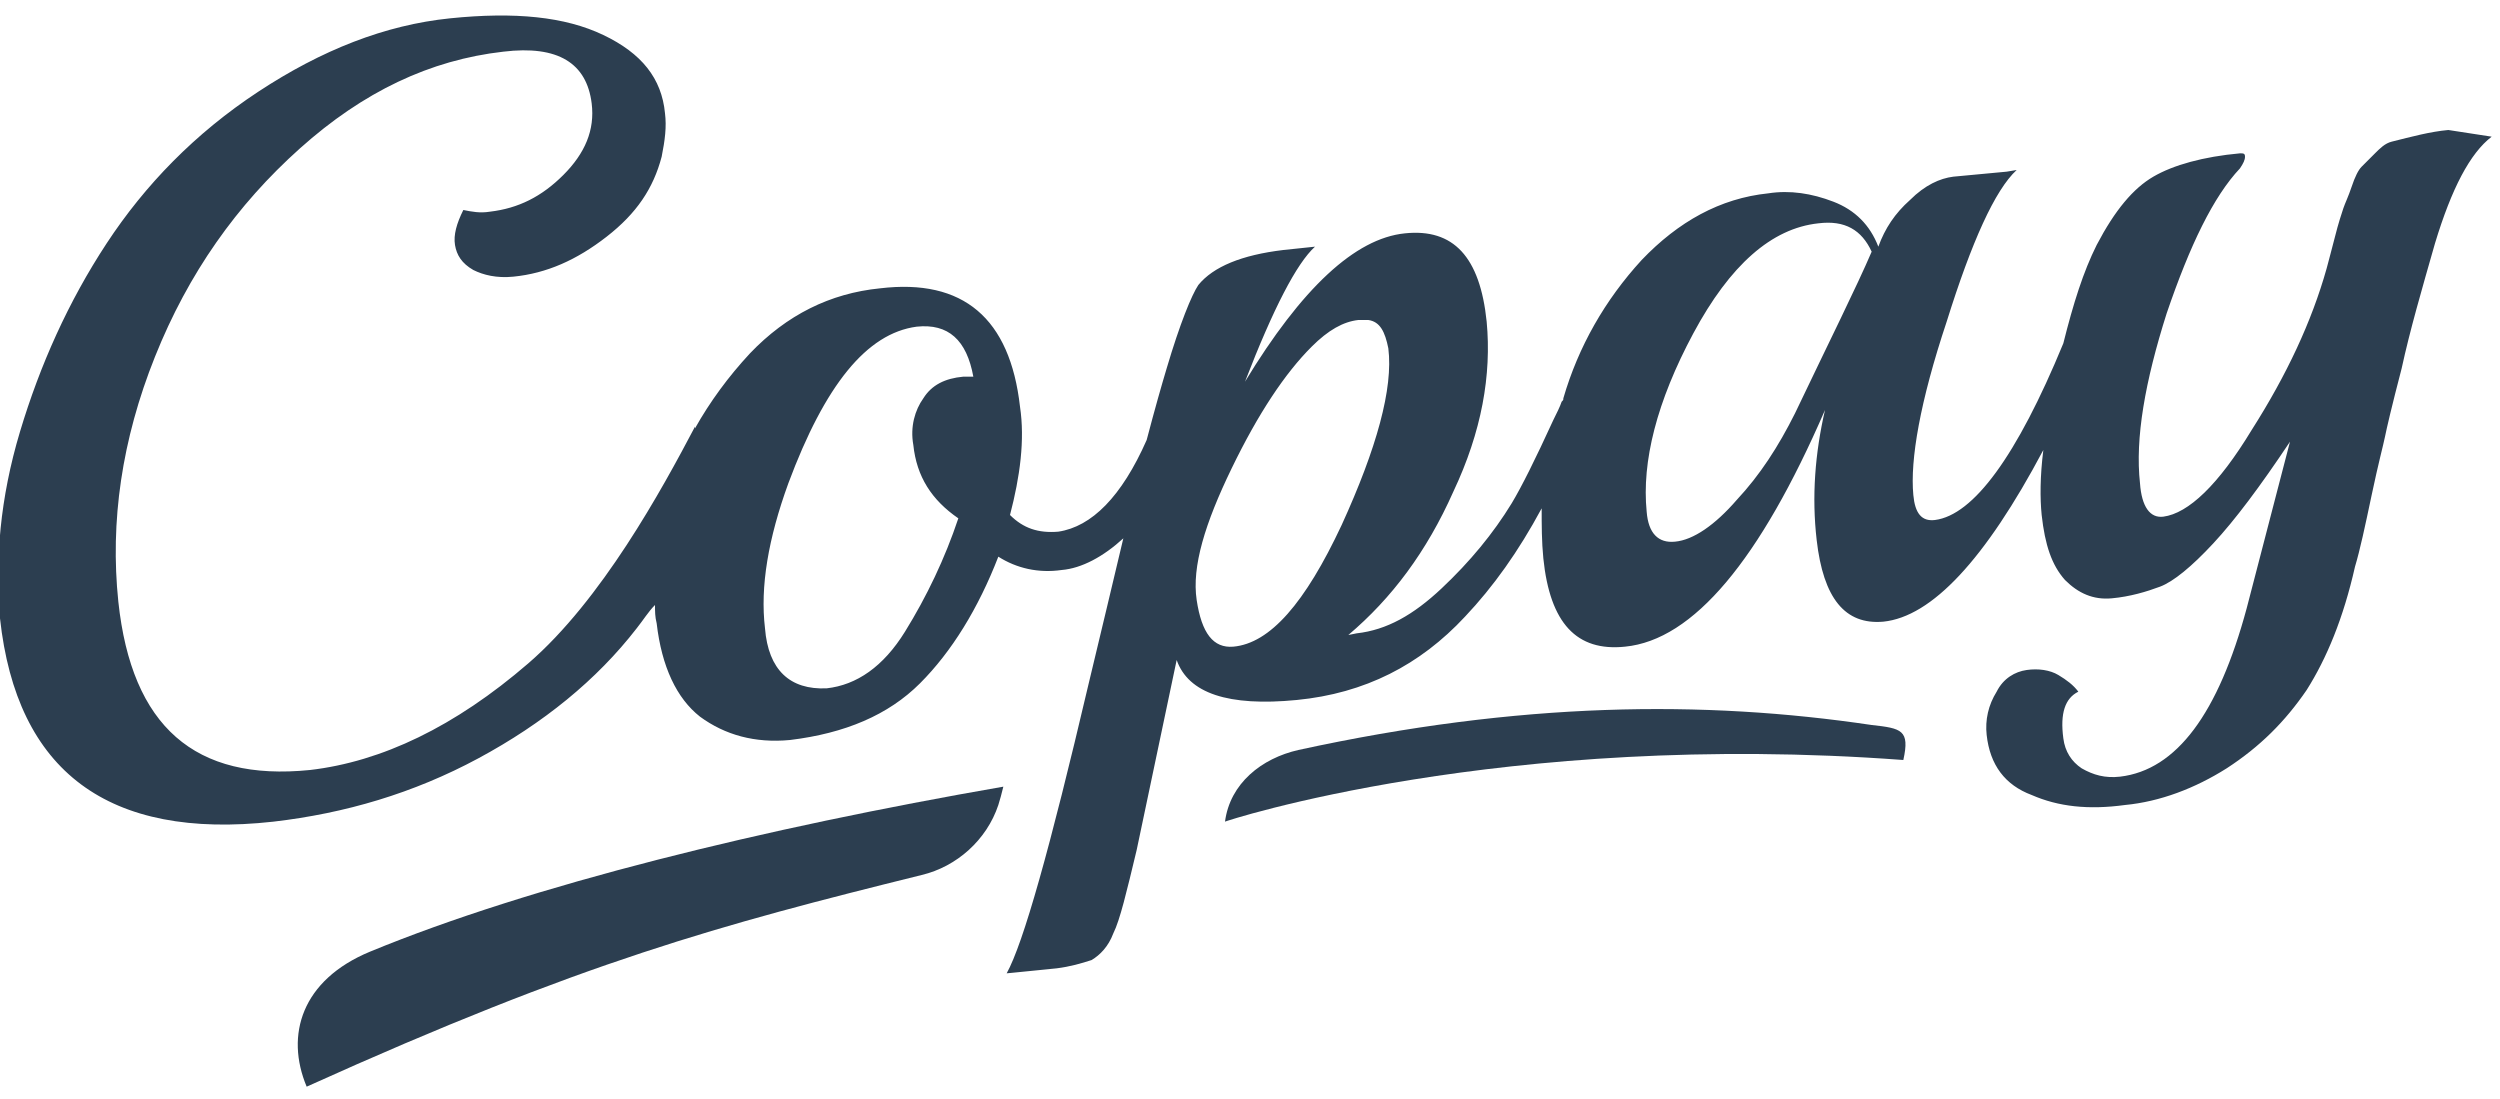
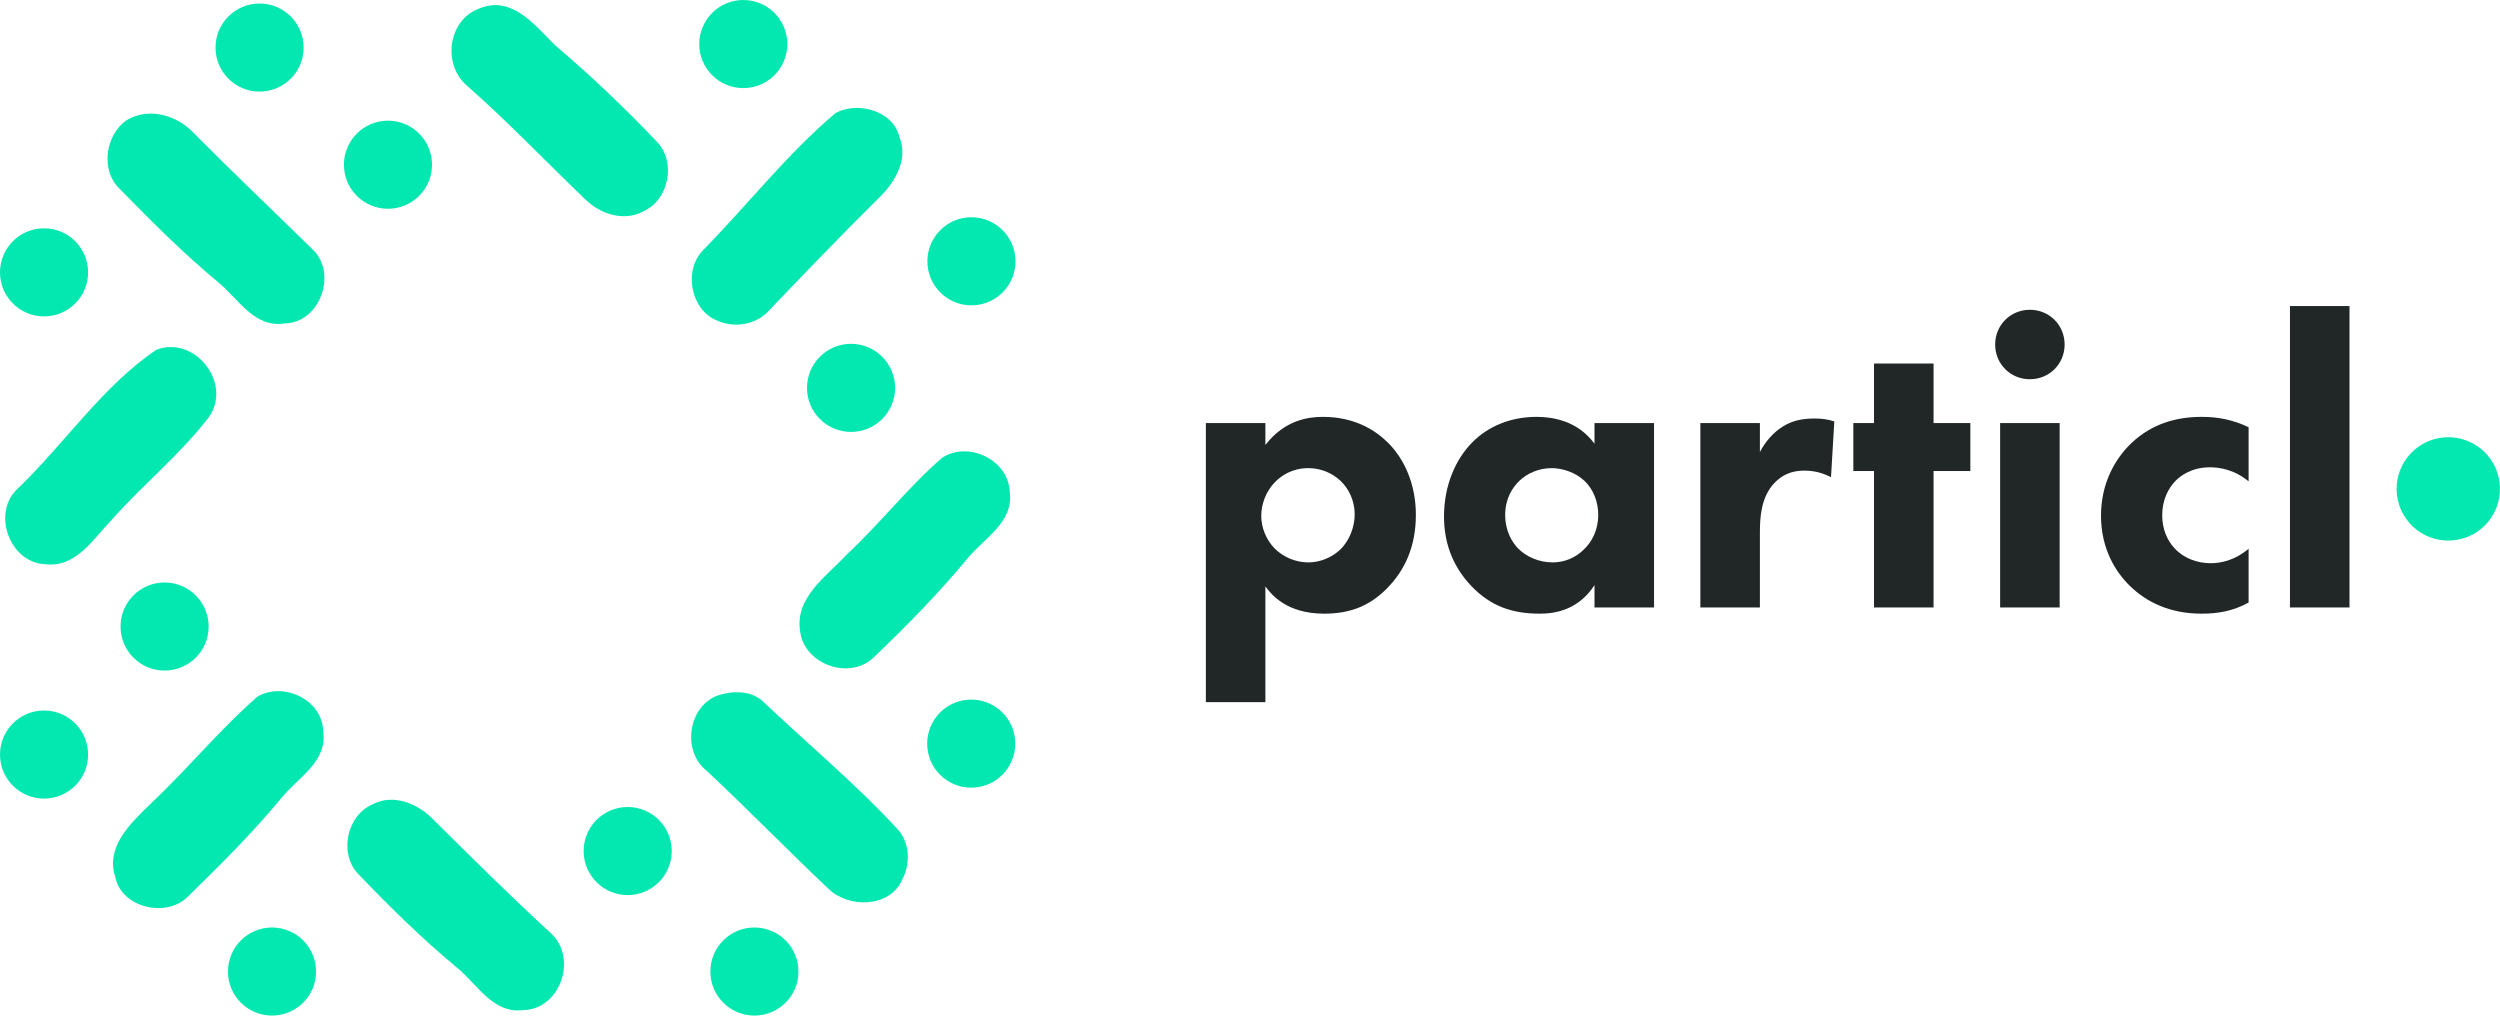
- <svg xmlns="http://www.w3.org/2000/svg" version="1.1" id="Capa_1" x="0px" y="0px" viewBox="-222 391.9 150 65.9" enable-background="new -222 391.9 150 65.9" xml:space="preserve">
-   <g id="Login">
-     <g id="Tour-1" transform="translate(-244, -476)">
-       <g id="download-3" transform="translate(244, 476)">
-         <path id="Shape_4_" fill="#2C3E50" d="M-75.1,399.7c-1.1,0.1-2.2,0.4-3.4,0.7c-0.4,0.1-0.7,0.4-1,0.7     c-0.3,0.3-0.6,0.6-0.8,0.8c-0.2,0.2-0.4,0.6-0.6,1.2c-0.2,0.6-0.4,1-0.5,1.3c-0.1,0.3-0.3,0.9-0.5,1.7c-0.2,0.8-0.4,1.5-0.5,1.9     c-0.9,3.2-2.4,6.4-4.5,9.7c-2,3.3-3.8,5-5.3,5.2c-0.8,0.1-1.3-0.6-1.4-2c-0.3-2.7,0.3-6.1,1.6-10.2c1.4-4.1,2.8-7,4.4-8.7     c0.2-0.3,0.3-0.5,0.3-0.7c0-0.2-0.1-0.2-0.3-0.2c-2.2,0.2-4,0.7-5.2,1.4c-1.2,0.7-2.3,2-3.4,4.1c-0.8,1.6-1.4,3.5-2,5.9     c-2.8,6.8-5.4,10.3-7.7,10.6c-0.8,0.1-1.2-0.4-1.3-1.5c-0.2-2.1,0.4-5.6,2-10.4c1.5-4.8,2.9-7.9,4.2-9.1l-0.6,0.1l-3.2,0.3     c-0.8,0.1-1.7,0.5-2.6,1.4c-0.9,0.8-1.5,1.7-1.9,2.8c-0.5-1.3-1.4-2.2-2.7-2.7c-1.3-0.5-2.6-0.7-3.9-0.5c-2.9,0.3-5.4,1.7-7.6,4     c-2.2,2.4-3.8,5.2-4.7,8.3c0,0.1,0,0.1-0.1,0.2c-0.1,0.3-0.3,0.7-0.5,1.1c-1.1,2.4-1.9,4-2.5,5c-1.1,1.8-2.5,3.5-4.2,5.1     s-3.3,2.5-5.1,2.7l-0.5,0.1c2.6-2.2,4.7-5,6.3-8.6c1.7-3.6,2.3-7,2-10.2c-0.4-3.9-2-5.6-4.9-5.3c-3,0.3-6.2,3.3-9.6,8.9     c1.7-4.4,3.1-7.1,4.2-8.1l-1.9,0.2c-2.5,0.3-4.2,1-5.1,2.1c-0.4,0.6-1.1,2.3-1.9,5c-0.3,1-0.7,2.4-1.2,4.3     c-1.5,3.4-3.3,5.2-5.3,5.5c-1.2,0.1-2.1-0.2-2.9-1c0.6-2.3,0.9-4.5,0.6-6.5c-0.6-5.3-3.4-7.7-8.4-7.1c-3,0.3-5.6,1.6-7.8,3.9     c-1.3,1.4-2.4,2.9-3.3,4.5c0,0,0,0,0-0.1c-2,3.8-5.6,10.4-10,14.2c-4.4,3.8-8.8,5.9-13.1,6.4c-6.9,0.7-10.7-2.6-11.5-10.1     c-0.5-4.8,0.2-9.7,2.2-14.7c2-5,4.9-9.1,8.7-12.5c3.8-3.4,7.8-5.3,12.2-5.8c3.3-0.4,5,0.7,5.3,3.1c0.2,1.6-0.4,3-1.7,4.3     c-1.3,1.3-2.7,2-4.4,2.2c-0.6,0.1-1.1,0-1.6-0.1c-0.4,0.8-0.6,1.5-0.5,2.1c0.1,0.6,0.4,1.1,1.1,1.5c0.6,0.3,1.4,0.5,2.4,0.4     c2-0.2,3.8-1,5.6-2.4s2.8-2.9,3.3-4.8c0.2-1,0.3-1.8,0.2-2.6c-0.2-2.1-1.4-3.6-3.7-4.7s-5.3-1.4-9.2-1c-3.9,0.4-7.7,1.9-11.5,4.4     c-3.8,2.5-6.8,5.6-9.1,9.1c-2.3,3.5-4,7.3-5.2,11.3c-1.2,4-1.5,7.7-1.2,11.2c1,9.2,6.5,13.3,16.4,12.2c4.3-0.5,8.4-1.7,12.3-3.8     c3.9-2.1,7.1-4.7,9.5-7.8c0.4-0.5,0.7-1,1.1-1.4c0,0.4,0,0.7,0.1,1.1c0.3,2.6,1.2,4.5,2.6,5.6c1.5,1.1,3.3,1.6,5.4,1.4     c3.3-0.4,5.9-1.5,7.8-3.4c1.9-1.9,3.5-4.5,4.7-7.6c1.1,0.7,2.4,1,3.8,0.8c1.2-0.1,2.5-0.8,3.7-1.9c-0.6,2.5-1.3,5.5-2.1,8.8     c-2.3,9.8-3.9,15.5-4.9,17.3l3-0.3c0.8-0.1,1.5-0.3,2.1-0.5c0.5-0.3,1-0.8,1.3-1.6c0.4-0.8,0.8-2.5,1.4-5l2.4-11.4     c0.7,2,3.1,2.8,7.2,2.4c4.1-0.4,7.4-2.1,10.1-5c1.7-1.8,3.2-3.9,4.6-6.5c0,1,0,2,0.1,3c0.4,3.9,2,5.6,4.9,5.3     c4.1-0.4,8.1-5.2,12-14.2c-0.6,2.6-0.8,5.2-0.5,7.8c0.4,3.5,1.7,5.1,4,4.9c2.9-0.3,6.1-3.7,9.6-10.3c-0.2,1.6-0.2,2.9-0.1,3.9     c0.2,1.8,0.6,3,1.4,3.9c0.8,0.8,1.7,1.2,2.8,1.1s2.1-0.4,2.9-0.7c0.8-0.3,1.9-1.2,3.2-2.6c1.3-1.4,2.8-3.4,4.6-6.1l-2.6,10     c-1.7,6.3-4.2,9.7-7.6,10.1c-0.9,0.1-1.6-0.1-2.3-0.5c-0.6-0.4-1-1-1.1-1.8c-0.2-1.5,0.1-2.4,0.9-2.8c-0.3-0.4-0.7-0.7-1.2-1     s-1.2-0.4-1.9-0.3c-0.7,0.1-1.4,0.5-1.8,1.3c-0.5,0.8-0.7,1.7-0.6,2.6c0.2,1.8,1.1,3,2.7,3.6c1.6,0.7,3.4,0.9,5.6,0.6     c2.1-0.2,4.2-1,6.1-2.2c2-1.3,3.5-2.8,4.8-4.7c1.2-1.9,2.2-4.3,2.9-7.4c0.3-1,0.6-2.4,1-4.3c0.4-1.9,0.7-3,0.8-3.5     c0.1-0.5,0.4-1.8,1-4.1c0.5-2.3,1.2-4.7,2-7.5c1-3.3,2.1-5.4,3.4-6.4L-75.1,399.7L-75.1,399.7z M-164.2,414.5     c-1.1,0.1-1.9,0.5-2.4,1.3c-0.5,0.7-0.8,1.7-0.6,2.8c0.2,1.9,1.1,3.3,2.7,4.4c-0.8,2.4-1.9,4.7-3.2,6.8c-1.3,2.1-2.9,3.2-4.7,3.4     c-2.2,0.1-3.5-1.1-3.7-3.6c-0.3-2.5,0.2-5.4,1.4-8.7c2.2-5.9,4.7-9,7.7-9.4c1.9-0.2,3,0.8,3.4,3L-164.2,414.5L-164.2,414.5z      M-148,430.7c-1.2,0.1-1.9-0.8-2.2-2.8s0.5-4.6,2.1-7.9c1.6-3.3,3.2-5.7,4.8-7.3c1-1,1.9-1.5,2.8-1.6c0.3,0,0.4,0,0.6,0     c0.7,0.1,1,0.7,1.2,1.7c0.3,2.4-0.7,6-2.8,10.6C-143.7,428.1-145.8,430.5-148,430.7L-148,430.7z M-114.3,416.7     c-1,2-2.1,3.7-3.5,5.2c-1.3,1.5-2.6,2.4-3.7,2.5c-1,0.1-1.6-0.5-1.7-1.8c-0.3-3,0.6-6.6,2.8-10.7c2.2-4.1,4.7-6.3,7.5-6.6     c1.6-0.2,2.6,0.4,3.2,1.7C-110.6,409.1-112.2,412.3-114.3,416.7L-114.3,416.7z" />
-         <path id="Shape_5_" fill="#2C3E50" d="M-161.8,439.1c-14.4,2.5-28.3,5.9-38,9.9     c-4.1,1.7-5.1,5-3.8,8.1c16.6-7.5,24.8-9.7,36.9-12.7c2.1-0.5,3.9-2.1,4.6-4.2C-162,439.9-161.9,439.5-161.8,439.1L-161.8,439.1z     " />
-         <path id="Shape_6_" fill="#2C3E50" d="M-107.8,437.5c0.4-1.8-0.1-1.9-1.9-2.1     c-10.1-1.5-21.1-1.4-34.4,1.5c-2.2,0.5-4.1,2-4.4,4.3C-148.6,441.2-131.9,435.7-107.8,437.5L-107.8,437.5L-107.8,437.5z" />
-       </g>
+ <svg xmlns="http://www.w3.org/2000/svg" version="1.1" id="svg2" xml:space="preserve" width="706.387" height="286.96" viewBox="0 0 706.387 286.96">
+   <defs id="defs6" />
+   <g id="g10" transform="matrix(1.333333,0,0,-1.333333,0,286.96)">
+     <g id="g12" transform="scale(0.1)">
+       <path d="m 2702.58,1131.24 c -20.15,-20.15 -29.78,-48.19 -29.78,-71.85 0,-24.53 9.63,-49.94 28.04,-69.21 18.39,-18.399 44.67,-29.789 71.83,-29.789 23.66,0 49.07,9.64 67.47,27.16 20.15,19.279 30.67,49.069 30.67,74.469 0,28.92 -12.27,54.33 -29.79,70.97 -18.41,17.53 -42.94,27.16 -68.35,27.16 -35.04,0 -57.82,-16.64 -70.09,-28.91 z m -21.02,-466.99 h -126.17 v 591.41 h 126.17 v -46.44 c 41.18,53.44 91.99,59.58 121.79,59.58 70.08,0 113.89,-30.67 138.42,-55.2 35.05,-35.05 58.7,-88.49 58.7,-152.45 0,-67.47 -23.65,-118.279 -62.2,-156.83 -38.55,-38.558 -80.61,-52.582 -132.3,-52.582 -77.98,0 -111.27,39.434 -124.41,57.832 V 664.25" style="fill:#212727;fill-opacity:1;fill-rule:nonzero;stroke:none" id="path14" />
+       <path d="m 3218.68,1132.11 c -13.15,-13.13 -28.92,-35.92 -28.92,-70.96 0,-35.05 14.89,-57.83 26.28,-70.091 17.53,-18.399 44.69,-30.668 74.47,-30.668 25.41,0 49.08,10.507 65.72,27.16 16.65,15.769 30.67,40.299 30.67,73.599 0,28.03 -10.52,54.32 -28.92,71.84 -19.27,18.4 -47.31,27.16 -70.09,27.16 -27.16,0 -52.57,-11.38 -69.21,-28.04 z m 160.33,123.55 h 126.17 V 864.891 h -126.17 v 47.308 c -34.17,-52.57 -83.23,-60.461 -115.65,-60.461 -56.08,0 -103.39,14.024 -146.32,59.582 -41.18,43.809 -56.96,94.63 -56.96,146.32 0,65.71 24.54,121.79 60.46,157.71 34.17,34.17 81.49,53.45 135.8,53.45 33.3,0 86.75,-7.89 122.67,-56.95 v 43.81" style="fill:#212727;fill-opacity:1;fill-rule:nonzero;stroke:none" id="path16" />
+       <path d="m 3603.34,1255.66 h 126.17 v -61.33 c 11.38,21.9 28.9,42.05 49.06,54.32 21.03,13.14 42.93,16.64 67.46,16.64 15.77,0 27.17,-1.75 41.18,-6.13 l -7.01,-118.28 c -16.64,8.76 -35.04,14.02 -56.94,14.02 -27.17,0 -47.32,-9.64 -63.09,-26.29 -28.04,-29.79 -30.66,-71.84 -30.66,-105.14 V 864.891 h -126.17 v 390.769" style="fill:#212727;fill-opacity:1;fill-rule:nonzero;stroke:none" id="path18" />
+       <path d="M 4097.51,1154.02 V 864.891 h -126.18 v 289.129 h -43.8 v 101.64 h 43.8 v 126.16 h 126.18 v -126.16 h 77.97 v -101.64 h -77.97" style="fill:#212727;fill-opacity:1;fill-rule:nonzero;stroke:none" id="path20" />
+       <path d="M 4364.75,1255.66 V 864.891 h -126.17 v 390.769 z m -63.08,240.06 c 41.18,0 73.6,-32.42 73.6,-73.59 0,-41.18 -32.42,-73.6 -73.6,-73.6 -41.19,0 -73.6,32.42 -73.6,73.6 0,41.17 32.41,73.59 73.6,73.59" style="fill:#212727;fill-opacity:1;fill-rule:nonzero;stroke:none" id="path22" />
+       <path d="m 4765.16,1132.11 c -30.66,25.41 -62.21,29.8 -82.36,29.8 -39.43,0 -63.08,-19.28 -71.84,-28.04 -16.65,-16.65 -28.91,-42.06 -28.91,-73.6 0,-28.91 10.5,-53.44 26.28,-70.09 19.27,-21.032 48.19,-31.539 76.23,-31.539 21.9,0 51.69,6.129 80.6,30.66 V 875.398 c -33.29,-18.398 -64.83,-23.66 -99.88,-23.66 -65.71,0 -115.66,23.66 -151.57,58.711 -29.8,28.91 -61.34,77.981 -61.34,148.941 0,66.59 28.04,119.16 64.84,154.21 43.81,41.18 95.5,55.2 148.95,55.2 34.17,0 65.71,-6.14 99,-21.91 v -114.78" style="fill:#212727;fill-opacity:1;fill-rule:nonzero;stroke:none" id="path24" />
+       <path d="M 4978.97,1503.61 V 864.891 H 4852.8 v 638.719 h 126.17" style="fill:#212727;fill-opacity:1;fill-rule:nonzero;stroke:none" id="path26" />
+       <path d="m 5108.96,1191.62 c 41.68,43.83 111.01,45.58 154.84,3.89 43.84,-41.68 45.58,-111.01 3.9,-154.85 -41.69,-43.832 -111.01,-45.57 -154.85,-3.89 -43.83,41.68 -45.58,111.01 -3.89,154.85" style="fill:#03e8b0;fill-opacity:1;fill-rule:nonzero;stroke:none" id="path28" />
+       <path d="m 1013.95,2133.53 c 69.39,30.2 118.86,-33.8 161.64,-76.57 76.41,-64.82 149.06,-134.05 217.97,-206.71 39.51,-43.1 23.51,-121.96 -30.21,-145.96 -41.31,-22.53 -91.76,-5.55 -123.43,25.8 -83.11,79.68 -162.62,163.27 -248.99,239.36 -53.551,43.75 -42.614,138.77 23.02,164.08" style="fill:#03e8b0;fill-opacity:1;fill-rule:nonzero;stroke:none" id="path30" />
+       <path d="m 1770.87,1912.79 c 47.03,25.31 122.29,4.73 135.36,-51.27 19.92,-49.8 -12.08,-99.1 -47.19,-132.25 -76.9,-75.92 -151.68,-153.96 -226.46,-232 -27.26,-32.99 -75.26,-41.81 -113.8,-24.01 -55.67,23.03 -70.69,106.62 -28.73,148.91 94.37,96 177.64,203.6 280.82,290.62" style="fill:#03e8b0;fill-opacity:1;fill-rule:nonzero;stroke:none" id="path32" />
+       <path d="m 267.965,1897.28 c 48.984,29.55 109.555,9.96 145.801,-30.21 81.472,-82.28 165.554,-161.8 248.007,-242.78 54.536,-50.45 16.493,-157.23 -59.589,-157.56 -63.676,-9.8 -97.477,53.23 -140.09,87.68 -74.778,61.88 -143.188,130.78 -210.946,200.17 -38.371,39.51 -26.937,112 16.817,142.7" style="fill:#03e8b0;fill-opacity:1;fill-rule:nonzero;stroke:none" id="path34" />
+       <path d="m 331.152,1410.89 c 82.125,31.68 162.289,-71.84 111.024,-143.18 -60.574,-79.03 -139.438,-142.54 -205.559,-217.16 -39.023,-40.16 -75.429,-101.878 -140.414,-94.038 -76.086,2.937 -114.289,108.738 -58.941,159.998 99.922,95.68 179.273,216.67 293.89,294.38" style="fill:#03e8b0;fill-opacity:1;fill-rule:nonzero;stroke:none" id="path36" />
+       <path d="m 1996.35,1181.99 c 56.49,36.9 141.72,-5.06 143.52,-73.15 8.32,-64 -55.19,-97.79 -90.13,-140.738 -61.55,-74.122 -129.14,-143.192 -198.86,-209.641 -50.94,-48.16 -146.13,-14.359 -155.27,55.348 -11.92,72.011 55.67,116.742 98.29,162.781 70.53,65.48 130.12,142.7 202.45,205.4" style="fill:#03e8b0;fill-opacity:1;fill-rule:nonzero;stroke:none" id="path38" />
+       <path d="m 545.363,675.68 c 54.856,32.82 138.129,-6.2 139.434,-72.809 C 694.918,538.539 631.406,504.41 596.633,461.469 535.238,387.18 466.832,319.102 397.766,251.828 c -44.899,-45.387 -140.578,-23.5 -153.313,41.633 -21.715,62.859 31.676,113.641 72.328,153.16 78.864,73.801 147.438,158.207 228.582,229.059" style="fill:#03e8b0;fill-opacity:1;fill-rule:nonzero;stroke:none" id="path40" />
+       <path d="m 1520.42,678.141 c 30.37,10.437 68.9,11.257 94.53,-10.621 95.03,-90.29 196.09,-174.211 285.4,-270.54 27.59,-27.921 30.04,-74.781 11.76,-108.41 -25.8,-60.41 -114.3,-61.879 -157.24,-19.101 -86.69,81.801 -169.96,167.672 -257.15,249.152 -52.73,40.981 -40.33,135.84 22.7,159.52" style="fill:#03e8b0;fill-opacity:1;fill-rule:nonzero;stroke:none" id="path42" />
+       <path d="m 788.801,447.27 c 45.222,24.492 98.289,1.3 130.781,-33.141 81.958,-81.309 163.918,-162.617 248.988,-240.668 56,-53.223 18.12,-161.152 -60.74,-161.961 -63.67,-7.512 -96.82,55.672 -139.596,90.281 -74.289,61.559 -143.187,129.321 -209.8,199.039 -40.168,42.942 -23.84,122.77 30.367,146.45" style="fill:#03e8b0;fill-opacity:1;fill-rule:nonzero;stroke:none" id="path44" />
+       <path d="m 643.438,2051.42 c 0,-51.56 -41.793,-93.35 -93.348,-93.35 -51.555,0 -93.348,41.79 -93.348,93.35 0,51.55 41.793,93.35 93.348,93.35 51.555,0 93.348,-41.8 93.348,-93.35" style="fill:#03e8b0;fill-opacity:1;fill-rule:nonzero;stroke:none" id="path46" />
+       <path d="m 915.527,1803.13 c 0,-51.56 -41.793,-93.35 -93.347,-93.35 -51.555,0 -93.344,41.79 -93.344,93.35 0,51.55 41.789,93.35 93.344,93.35 51.554,0 93.347,-41.8 93.347,-93.35" style="fill:#03e8b0;fill-opacity:1;fill-rule:nonzero;stroke:none" id="path48" />
+       <path d="m 186.695,1575.04 c 0,-51.56 -41.793,-93.35 -93.351,-93.35 C 41.793,1481.69 0,1523.48 0,1575.04 c 0,51.55 41.793,93.34 93.344,93.34 51.558,0 93.351,-41.79 93.351,-93.34" style="fill:#03e8b0;fill-opacity:1;fill-rule:nonzero;stroke:none" id="path50" />
+       <path d="m 1668.53,2058.82 c 0,-51.55 -41.79,-93.34 -93.34,-93.34 -51.56,0 -93.35,41.79 -93.35,93.34 0,51.56 41.79,93.35 93.35,93.35 51.55,0 93.34,-41.79 93.34,-93.35" style="fill:#03e8b0;fill-opacity:1;fill-rule:nonzero;stroke:none" id="path52" />
+       <path d="m 2151.96,1598.46 c 0,-51.55 -41.79,-93.35 -93.34,-93.35 -51.55,0 -93.35,41.8 -93.35,93.35 0,51.55 41.8,93.35 93.35,93.35 51.55,0 93.34,-41.8 93.34,-93.35" style="fill:#03e8b0;fill-opacity:1;fill-rule:nonzero;stroke:none" id="path54" />
+       <path d="m 1896.84,1330.23 c 0,-51.55 -41.8,-93.34 -93.35,-93.34 -51.55,0 -93.34,41.79 -93.34,93.34 0,51.55 41.79,93.34 93.34,93.34 51.55,0 93.35,-41.79 93.35,-93.34" style="fill:#03e8b0;fill-opacity:1;fill-rule:nonzero;stroke:none" id="path56" />
+       <path d="m 2151.53,576.32 c 0,-51.55 -41.79,-93.34 -93.35,-93.34 -51.55,0 -93.34,41.79 -93.34,93.34 0,51.559 41.79,93.352 93.34,93.352 51.56,0 93.35,-41.793 93.35,-93.352" style="fill:#03e8b0;fill-opacity:1;fill-rule:nonzero;stroke:none" id="path58" />
+       <path d="m 1423.53,348.699 c 0,-51.558 -41.8,-93.347 -93.35,-93.347 -51.55,0 -93.35,41.789 -93.35,93.347 0,51.551 41.8,93.352 93.35,93.352 51.55,0 93.35,-41.801 93.35,-93.352" style="fill:#03e8b0;fill-opacity:1;fill-rule:nonzero;stroke:none" id="path60" />
+       <path d="M 1692.09,93.352 C 1692.09,41.789 1650.29,0 1598.74,0 c -51.56,0 -93.35,41.789 -93.35,93.352 0,51.546 41.79,93.339 93.35,93.339 51.55,0 93.35,-41.793 93.35,-93.339" style="fill:#03e8b0;fill-opacity:1;fill-rule:nonzero;stroke:none" id="path62" />
+       <path d="m 669.82,93.352 c 0,-51.551 -41.793,-93.34 -93.343,-93.34 -51.559,0 -93.352,41.789 -93.352,93.34 0,51.558 41.793,93.347 93.352,93.347 51.55,0 93.343,-41.789 93.343,-93.347" style="fill:#03e8b0;fill-opacity:1;fill-rule:nonzero;stroke:none" id="path64" />
+       <path d="m 442.148,824.488 c 0,-51.547 -41.793,-93.34 -93.343,-93.34 -51.559,0 -93.352,41.793 -93.352,93.34 0,51.563 41.793,93.352 93.352,93.352 51.55,0 93.343,-41.789 93.343,-93.352" style="fill:#03e8b0;fill-opacity:1;fill-rule:nonzero;stroke:none" id="path66" />
+       <path d="m 186.695,553.18 c 0,-51.551 -41.793,-93.34 -93.351,-93.34 C 41.793,459.84 0,501.629 0,553.18 c 0,51.558 41.793,93.351 93.344,93.351 51.558,0 93.351,-41.793 93.351,-93.351" style="fill:#03e8b0;fill-opacity:1;fill-rule:nonzero;stroke:none" id="path68" />
    </g>
  </g>
</svg>
